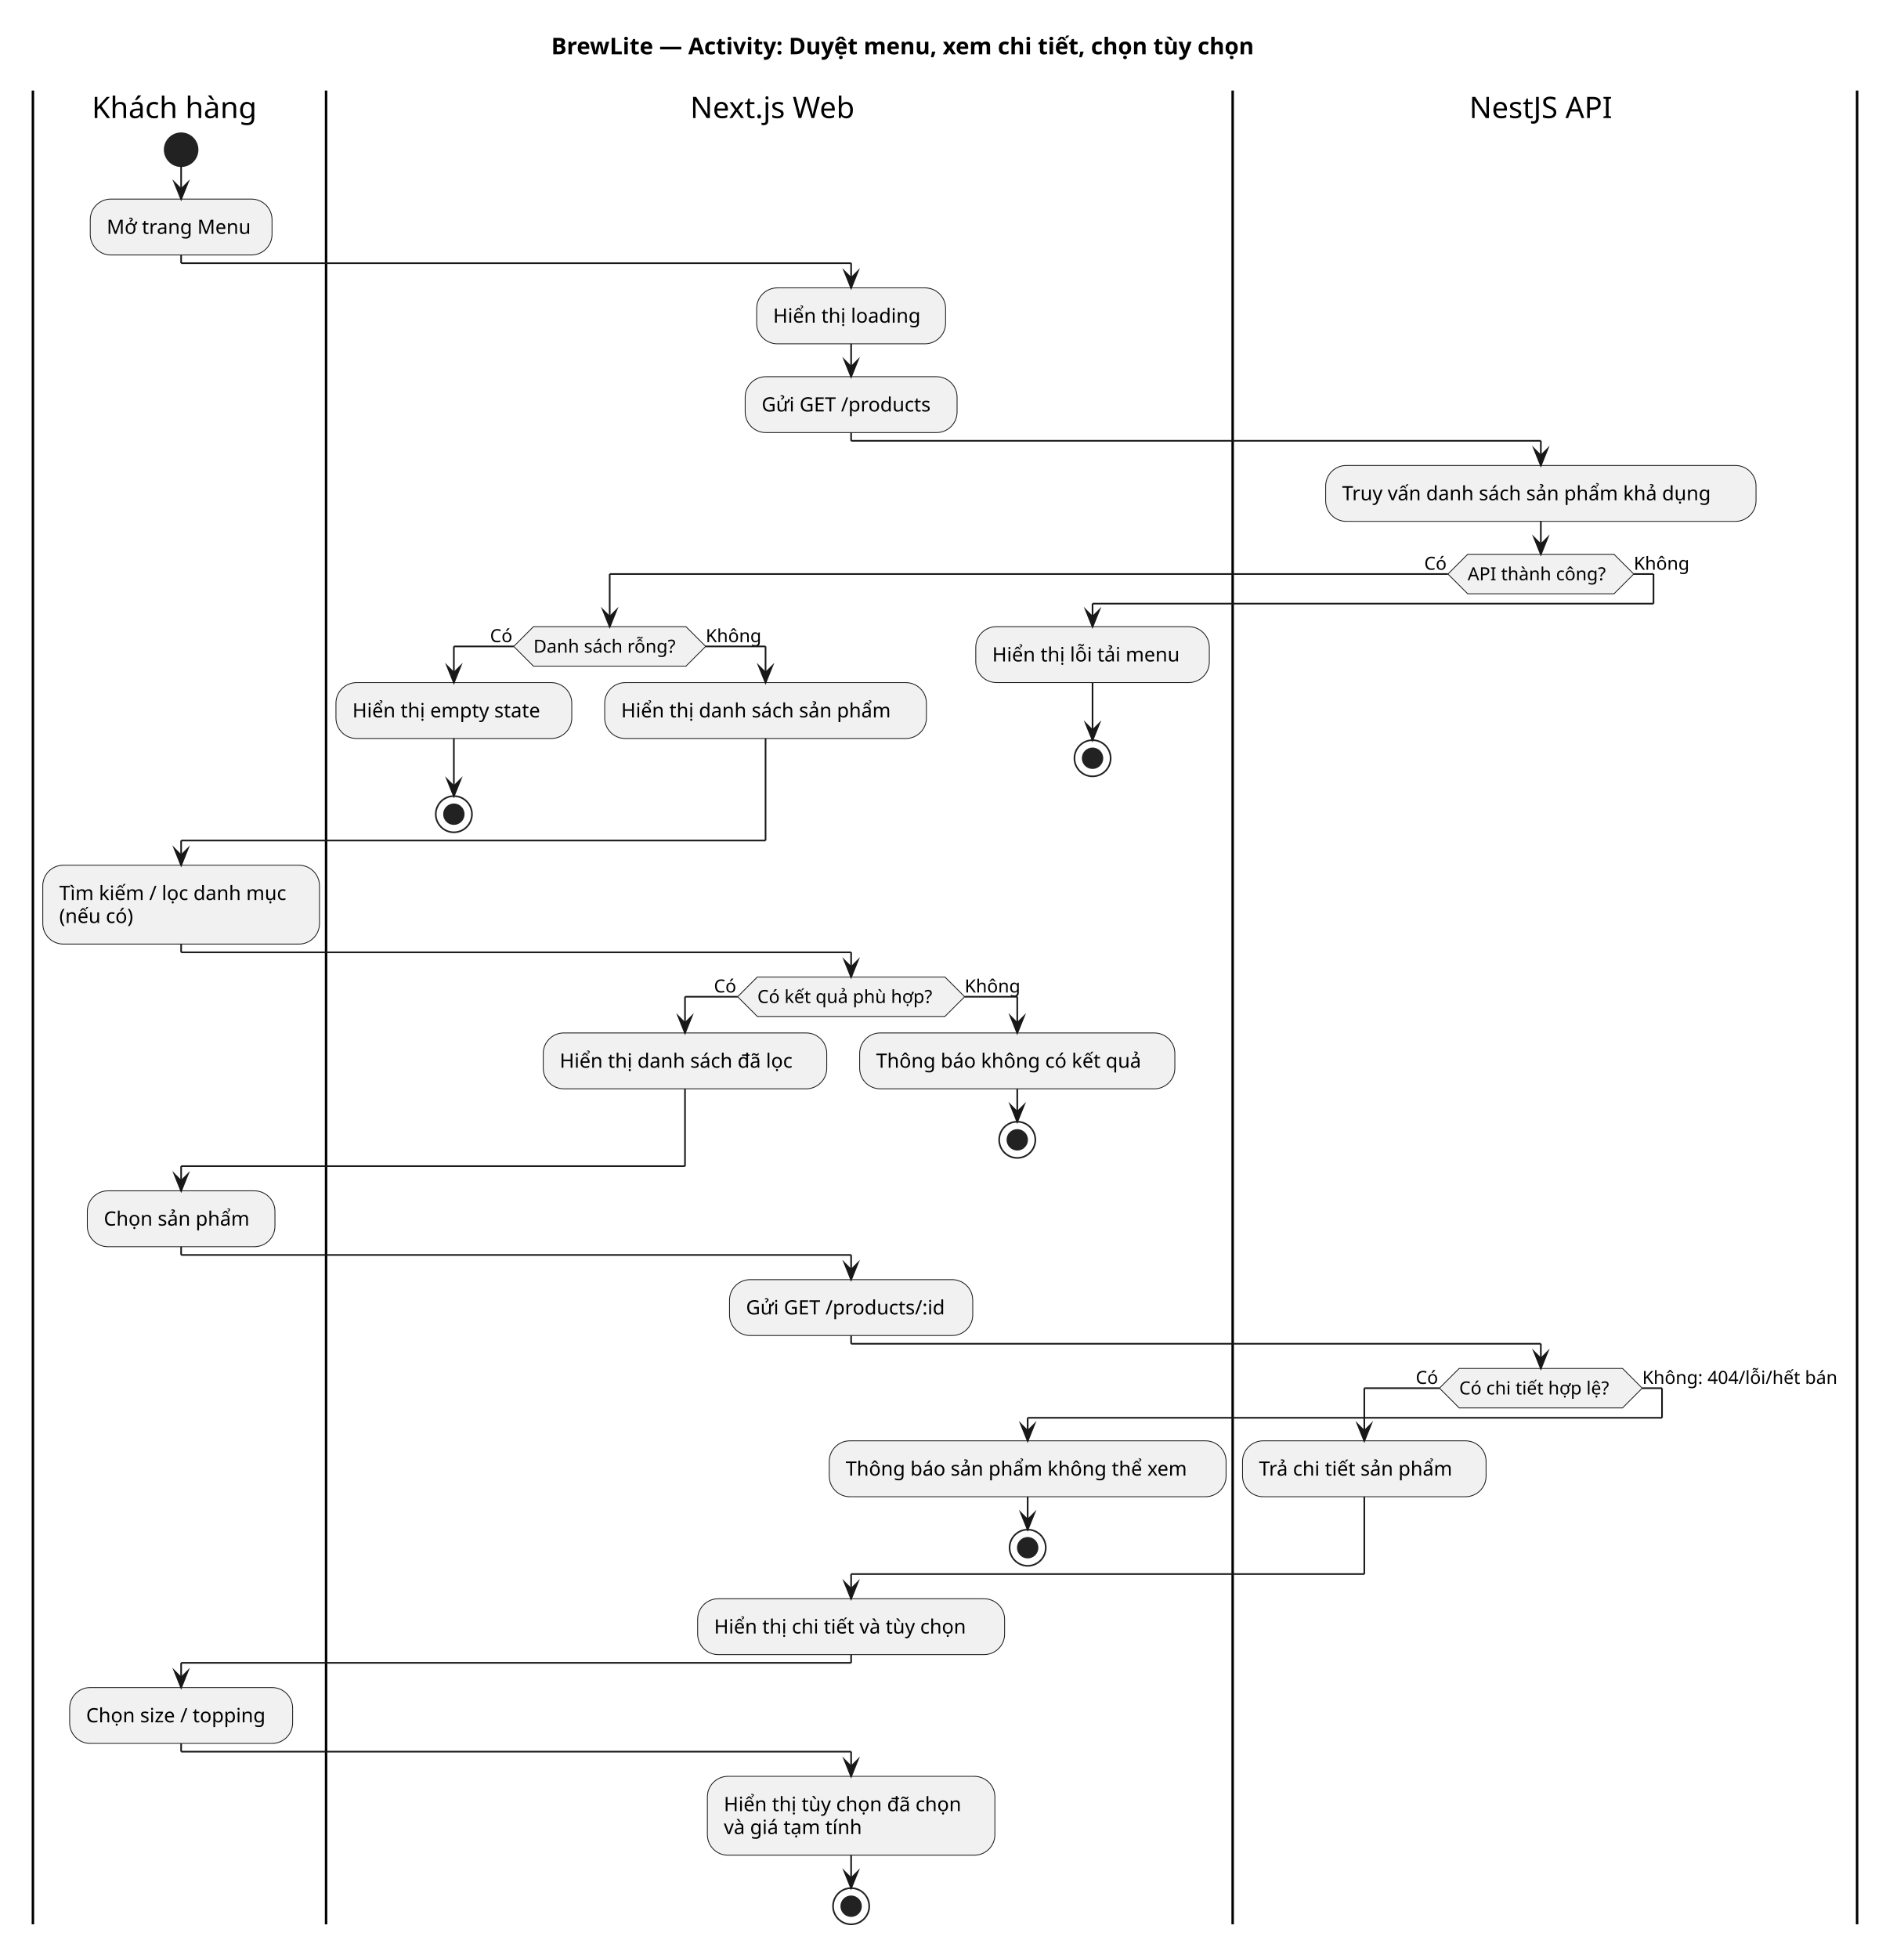
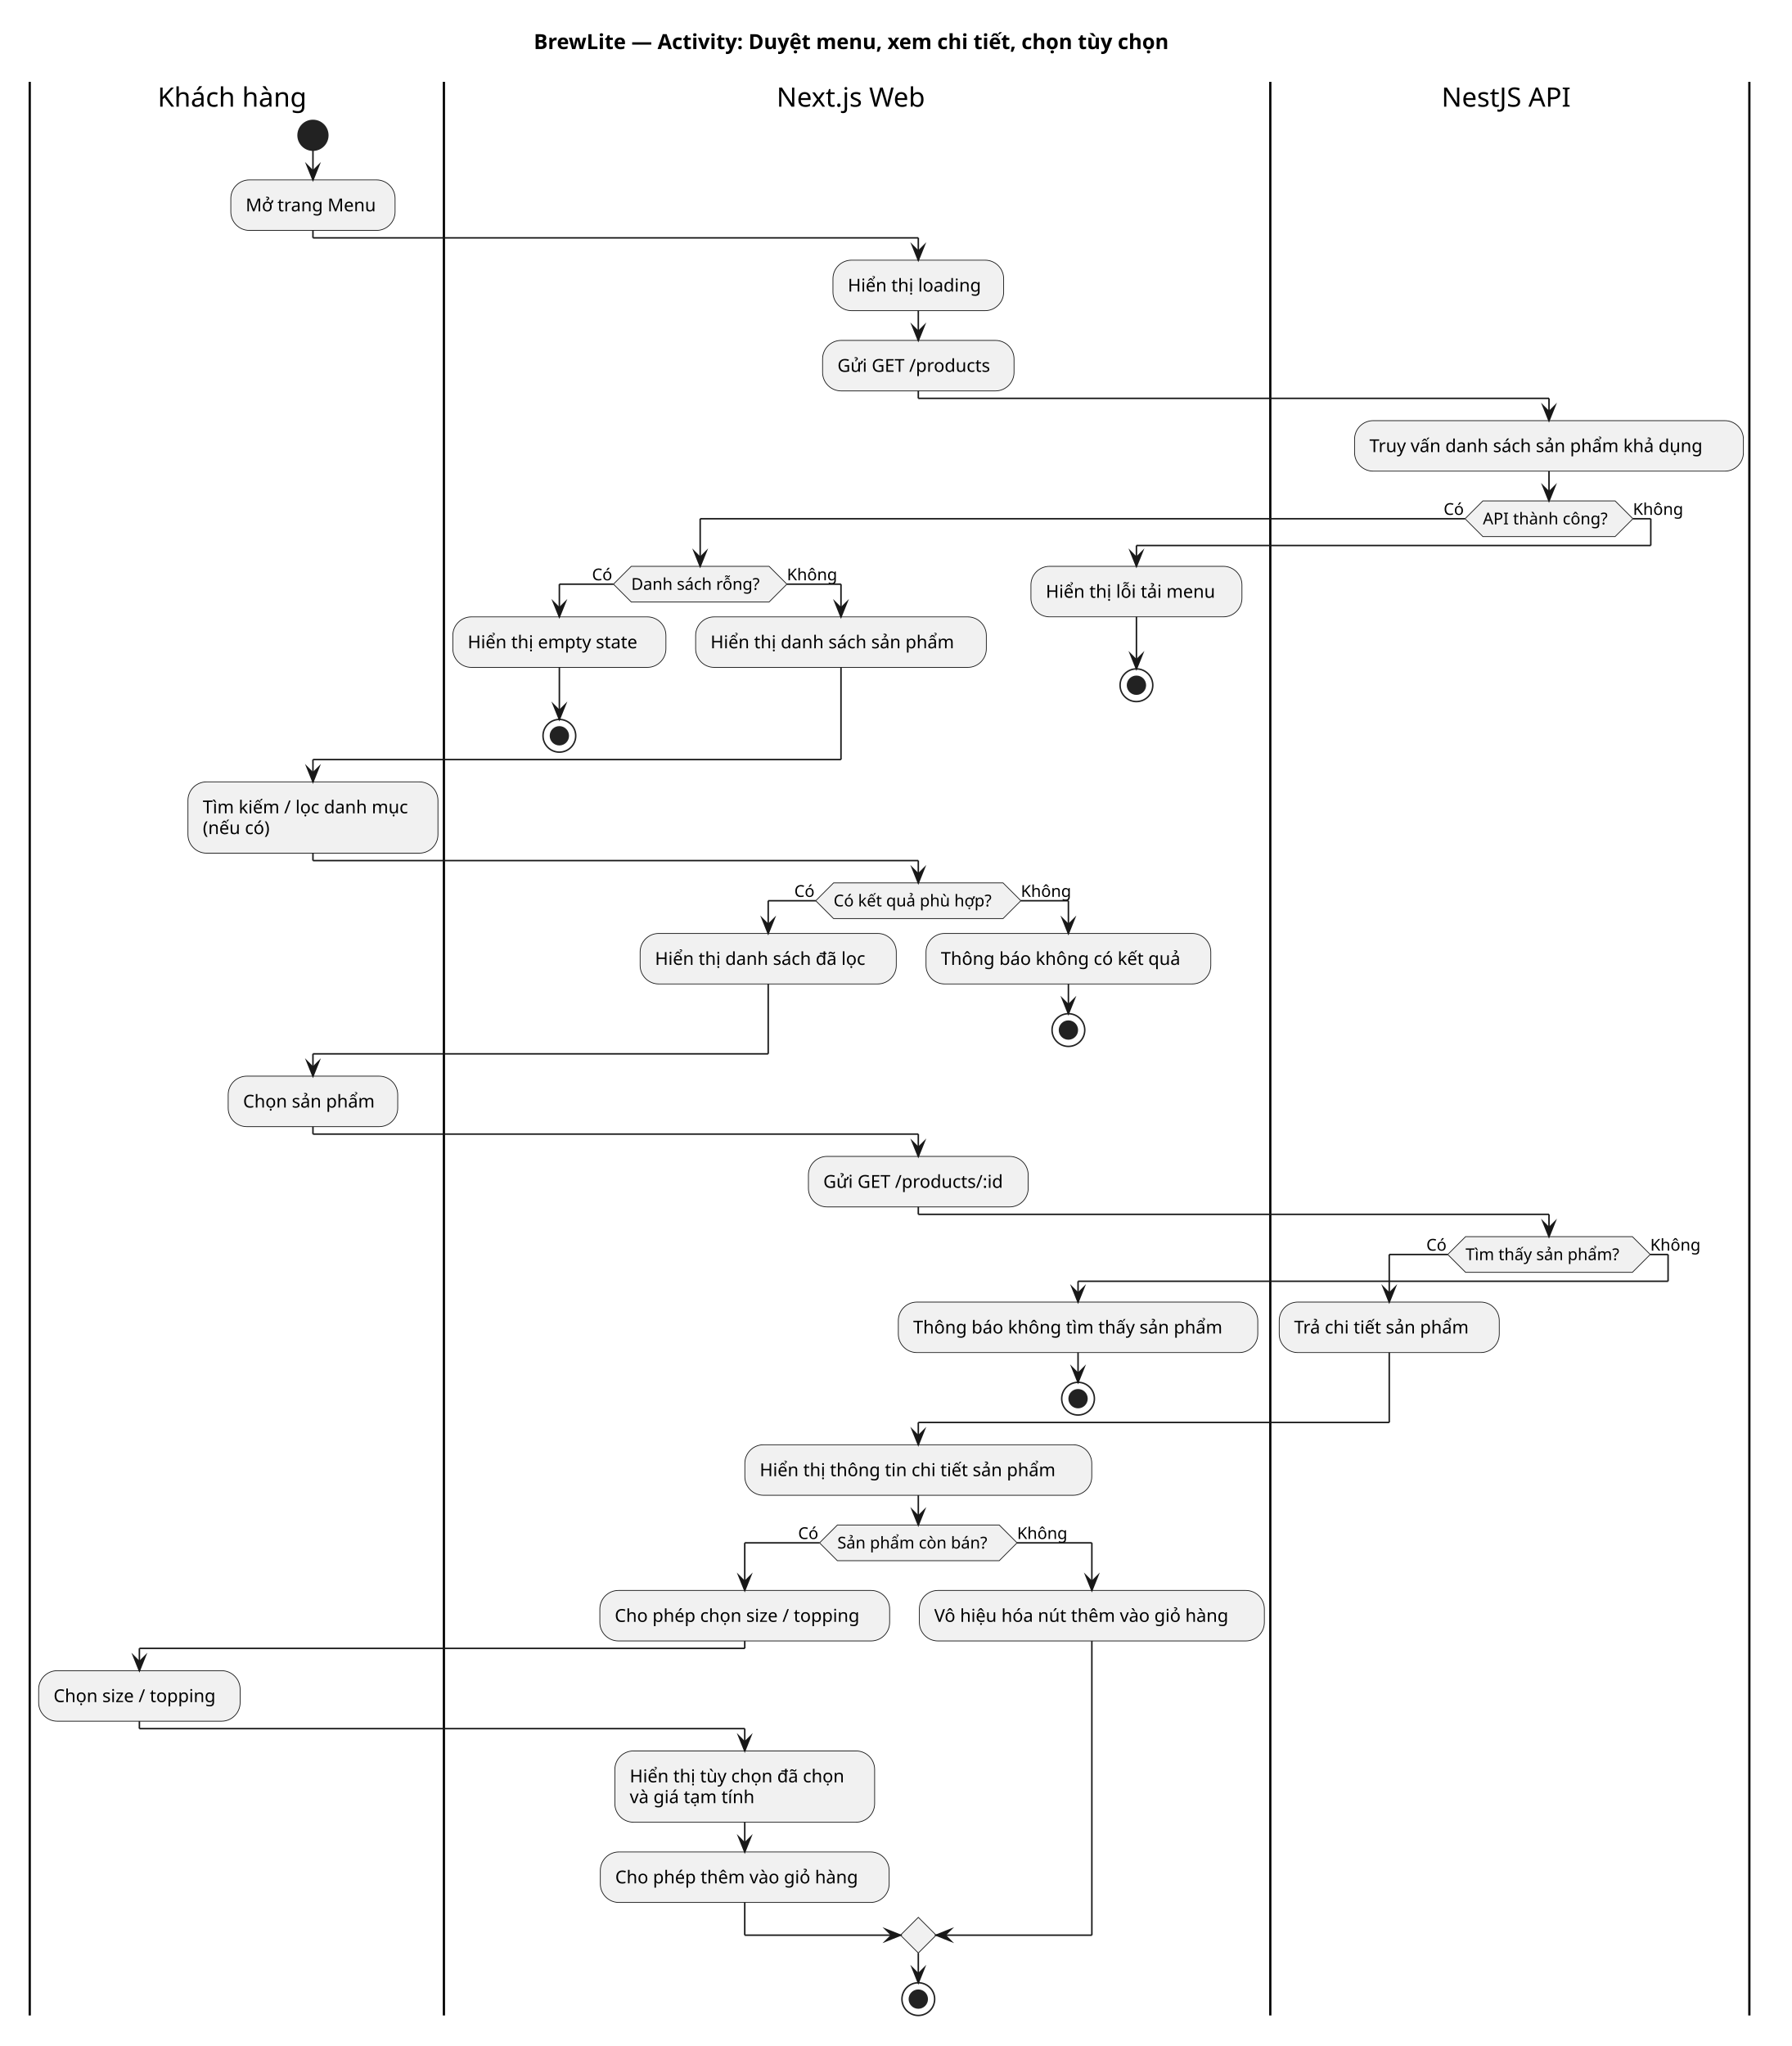
- <svg xmlns="http://www.w3.org/2000/svg" version="1.1" data-diagram-type="ACTIVITY" style="width:1157px;height:1190px;background:#FFFFFF;" width="1157px" height="1190px" viewBox="0 0 1157 1190" zoomAndPan="magnify" preserveAspectRatio="none" contentStyleType="text/css">
+ <svg xmlns="http://www.w3.org/2000/svg" version="1.1" data-diagram-type="ACTIVITY" style="width:1205px;height:1376px;background:#FFFFFF;" width="1205px" height="1376px" viewBox="0 0 1205 1376" zoomAndPan="magnify" preserveAspectRatio="none" contentStyleType="text/css">
  <defs />
  <g font-family="sans-serif" lengthAdjust="spacing">
    <g class="title" data-source-line="1">
-       <text x="334.998" y="32.995" fill="#000" font-size="14" textLength="485.516" font-weight="700">BrewLite — Activity: Duyệt menu, xem chi tiết, chọn tùy chọn</text>
+       <text x="359.02" y="32.995" fill="#000" font-size="14" textLength="485.516" font-weight="700">BrewLite — Activity: Duyệt menu, xem chi tiết, chọn tùy chọn</text>
    </g>
-     <rect x="20" y="55.042" width="1110.511" height="20.953" fill="none" style="stroke:none;" />
-     <ellipse cx="110.086" cy="90.995" rx="10" ry="10" fill="#222" style="stroke:#222;stroke-width:1;" />
-     <rect x="54.843" y="120.995" width="110.486" height="33.969" fill="#F1F1F1" style="stroke:#181818;stroke-width:0.5;" rx="12.5" ry="12.5" />
-     <text x="64.843" y="142.134" fill="#000" font-size="12" textLength="90.486">Mở trang Menu</text>
-     <rect x="26" y="525.839" width="168.172" height="47.938" fill="#F1F1F1" style="stroke:#181818;stroke-width:0.5;" rx="12.5" ry="12.5" />
-     <text x="36" y="546.978" fill="#000" font-size="12" textLength="148.172">Tìm kiếm / lọc danh mục</text>
-     <text x="36" y="560.946" fill="#000" font-size="12" textLength="49.711">(nếu có)</text>
-     <rect x="53.067" y="723.745" width="114.037" height="33.969" fill="#F1F1F1" style="stroke:#181818;stroke-width:0.5;" rx="12.5" ry="12.5" />
-     <text x="63.067" y="744.884" fill="#000" font-size="12" textLength="94.037">Chọn sản phẩm</text>
-     <rect x="42.324" y="1025.62" width="135.523" height="33.969" fill="#F1F1F1" style="stroke:#181818;stroke-width:0.5;" rx="12.5" ry="12.5" />
-     <text x="52.324" y="1046.759" fill="#000" font-size="12" textLength="115.523">Chọn size / topping</text>
-     <line x1="20" y1="55.042" x2="20" y2="1169.526" style="stroke:#000;stroke-width:1.5;" />
-     <rect x="459.862" y="174.964" width="114.822" height="33.969" fill="#F1F1F1" style="stroke:#181818;stroke-width:0.5;" rx="12.5" ry="12.5" />
-     <text x="469.862" y="196.103" fill="#000" font-size="12" textLength="94.822">Hiển thị loading</text>
-     <rect x="452.878" y="228.933" width="128.791" height="33.969" fill="#F1F1F1" style="stroke:#181818;stroke-width:0.5;" rx="12.5" ry="12.5" />
-     <text x="462.878" y="250.071" fill="#000" font-size="12" textLength="108.791">Gửi GET /products</text>
-     <polygon points="324.208,380.87,416.892,380.87,428.892,392.87,416.892,404.87,324.208,404.87,312.208,392.87,324.208,380.87" fill="#F1F1F1" style="stroke:#181818;stroke-width:0.5;stroke-linejoin:miter;stroke-miterlimit:10;" />
-     <text x="324.208" y="396.678" fill="#000" font-size="11" textLength="92.684">Danh sách rỗng?</text>
-     <text x="297.798" y="390.276" fill="#000" font-size="11" textLength="14.411">Có</text>
-     <text x="428.892" y="390.276" fill="#000" font-size="11" textLength="34.869">Không</text>
-     <rect x="204.172" y="414.87" width="143.328" height="33.969" fill="#F1F1F1" style="stroke:#181818;stroke-width:0.5;" rx="12.5" ry="12.5" />
-     <text x="214.172" y="436.009" fill="#000" font-size="12" textLength="123.328">Hiển thị empty state</text>
-     <ellipse cx="275.836" cy="494.839" rx="11" ry="11" fill="none" style="stroke:#222;stroke-width:1;" />
-     <ellipse cx="275.836" cy="494.839" rx="6" ry="6" fill="#222" style="stroke:#222;stroke-width:1;" />
-     <rect x="367.5" y="414.87" width="195.529" height="33.969" fill="#F1F1F1" style="stroke:#181818;stroke-width:0.5;" rx="12.5" ry="12.5" />
-     <text x="377.5" y="436.009" fill="#000" font-size="12" textLength="175.529">Hiển thị danh sách sản phẩm</text>
-     <rect x="593.029" y="380.87" width="141.934" height="33.969" fill="#F1F1F1" style="stroke:#181818;stroke-width:0.5;" rx="12.5" ry="12.5" />
-     <text x="603.029" y="402.009" fill="#000" font-size="12" textLength="121.934">Hiển thị lỗi tải menu</text>
-     <ellipse cx="663.996" cy="460.839" rx="11" ry="11" fill="none" style="stroke:#222;stroke-width:1;" />
-     <ellipse cx="663.996" cy="460.839" rx="6" ry="6" fill="#222" style="stroke:#222;stroke-width:1;" />
-     <polygon points="460.278,593.776,574.269,593.776,586.269,605.776,574.269,617.776,460.278,617.776,448.278,605.776,460.278,593.776" fill="#F1F1F1" style="stroke:#181818;stroke-width:0.5;stroke-linejoin:miter;stroke-miterlimit:10;" />
-     <text x="460.278" y="609.584" fill="#000" font-size="11" textLength="113.991">Có kết quả phù hợp?</text>
-     <text x="433.867" y="603.182" fill="#000" font-size="11" textLength="14.411">Có</text>
-     <text x="586.269" y="603.182" fill="#000" font-size="11" textLength="34.869">Không</text>
-     <rect x="330.161" y="627.776" width="172.297" height="33.969" fill="#F1F1F1" style="stroke:#181818;stroke-width:0.5;" rx="12.5" ry="12.5" />
-     <text x="340.161" y="648.915" fill="#000" font-size="12" textLength="152.297">Hiển thị danh sách đã lọc</text>
-     <rect x="522.458" y="627.776" width="191.557" height="33.969" fill="#F1F1F1" style="stroke:#181818;stroke-width:0.5;" rx="12.5" ry="12.5" />
-     <text x="532.458" y="648.915" fill="#000" font-size="12" textLength="171.557">Thông báo không có kết quả</text>
-     <ellipse cx="618.237" cy="692.745" rx="11" ry="11" fill="none" style="stroke:#222;stroke-width:1;" />
-     <ellipse cx="618.237" cy="692.745" rx="6" ry="6" fill="#222" style="stroke:#222;stroke-width:1;" />
-     <rect x="443.359" y="777.714" width="147.828" height="33.969" fill="#F1F1F1" style="stroke:#181818;stroke-width:0.5;" rx="12.5" ry="12.5" />
-     <text x="453.359" y="798.853" fill="#000" font-size="12" textLength="127.828">Gửi GET /products/:id</text>
-     <rect x="503.987" y="875.683" width="241.162" height="33.969" fill="#F1F1F1" style="stroke:#181818;stroke-width:0.5;" rx="12.5" ry="12.5" />
-     <text x="513.987" y="896.821" fill="#000" font-size="12" textLength="221.162">Thông báo sản phẩm không thể xem</text>
-     <ellipse cx="624.568" cy="940.651" rx="11" ry="11" fill="none" style="stroke:#222;stroke-width:1;" />
-     <ellipse cx="624.568" cy="940.651" rx="6" ry="6" fill="#222" style="stroke:#222;stroke-width:1;" />
-     <rect x="423.994" y="971.651" width="186.559" height="33.969" fill="#F1F1F1" style="stroke:#181818;stroke-width:0.5;" rx="12.5" ry="12.5" />
-     <text x="433.994" y="992.79" fill="#000" font-size="12" textLength="166.559">Hiển thị chi tiết và tùy chọn</text>
-     <rect x="429.9" y="1079.589" width="174.746" height="47.938" fill="#F1F1F1" style="stroke:#181818;stroke-width:0.5;" rx="12.5" ry="12.5" />
-     <text x="439.9" y="1100.728" fill="#000" font-size="12" textLength="154.746">Hiển thị tùy chọn đã chọn</text>
-     <text x="439.9" y="1114.696" fill="#000" font-size="12" textLength="91.201">và giá tạm tính</text>
-     <ellipse cx="517.273" cy="1158.526" rx="11" ry="11" fill="none" style="stroke:#222;stroke-width:1;" />
-     <ellipse cx="517.273" cy="1158.526" rx="6" ry="6" fill="#222" style="stroke:#222;stroke-width:1;" />
-     <line x1="198.172" y1="55.042" x2="198.172" y2="1169.526" style="stroke:#000;stroke-width:1.5;" />
-     <rect x="805.675" y="282.901" width="261.553" height="33.969" fill="#F1F1F1" style="stroke:#181818;stroke-width:0.5;" rx="12.5" ry="12.5" />
-     <text x="815.675" y="304.04" fill="#000" font-size="12" textLength="241.553">Truy vấn danh sách sản phẩm khả dụng</text>
-     <polygon points="891.984,336.87,980.918,336.87,992.918,348.87,980.918,360.87,891.984,360.87,879.984,348.87,891.984,336.87" fill="#F1F1F1" style="stroke:#181818;stroke-width:0.5;stroke-linejoin:miter;stroke-miterlimit:10;" />
-     <text x="891.984" y="352.678" fill="#000" font-size="11" textLength="88.935">API thành công?</text>
-     <text x="865.573" y="346.276" fill="#000" font-size="11" textLength="14.411">Có</text>
-     <text x="992.918" y="346.276" fill="#000" font-size="11" textLength="34.869">Không</text>
-     <polygon points="886.817,831.683,986.085,831.683,998.085,843.683,986.085,855.683,886.817,855.683,874.817,843.683,886.817,831.683" fill="#F1F1F1" style="stroke:#181818;stroke-width:0.5;stroke-linejoin:miter;stroke-miterlimit:10;" />
-     <text x="886.817" y="847.491" fill="#000" font-size="11" textLength="99.269">Có chi tiết hợp lệ?</text>
-     <text x="860.406" y="841.088" fill="#000" font-size="11" textLength="14.411">Có</text>
-     <text x="998.085" y="841.088" fill="#000" font-size="11" textLength="125.565">Không: 404/lỗi/hết bán</text>
-     <rect x="755.149" y="875.683" width="148.016" height="33.969" fill="#F1F1F1" style="stroke:#181818;stroke-width:0.5;" rx="12.5" ry="12.5" />
-     <text x="765.149" y="896.821" fill="#000" font-size="12" textLength="128.016">Trả chi tiết sản phẩm</text>
-     <line x1="749.149" y1="55.042" x2="749.149" y2="1169.526" style="stroke:#000;stroke-width:1.5;" />
-     <line x1="1128.651" y1="55.042" x2="1128.651" y2="1169.526" style="stroke:#000;stroke-width:1.5;" />
-     <line x1="110.086" y1="100.995" x2="110.086" y2="120.995" style="stroke:#181818;stroke-width:1;" />
-     <polygon points="106.086,110.995,110.086,120.995,114.086,110.995,110.086,114.995" fill="#181818" style="stroke:#181818;stroke-width:1;stroke-linejoin:miter;stroke-miterlimit:10;" />
-     <line x1="517.273" y1="208.933" x2="517.273" y2="228.933" style="stroke:#181818;stroke-width:1;" />
-     <polygon points="513.273,218.933,517.273,228.933,521.273,218.933,517.273,222.933" fill="#181818" style="stroke:#181818;stroke-width:1;stroke-linejoin:miter;stroke-miterlimit:10;" />
-     <line x1="275.836" y1="448.839" x2="275.836" y2="483.839" style="stroke:#181818;stroke-width:1;" />
-     <polygon points="271.836,473.839,275.836,483.839,279.836,473.839,275.836,477.839" fill="#181818" style="stroke:#181818;stroke-width:1;stroke-linejoin:miter;stroke-miterlimit:10;" />
-     <line x1="312.208" y1="392.87" x2="275.836" y2="392.87" style="stroke:#181818;stroke-width:1;" />
-     <line x1="275.836" y1="392.87" x2="275.836" y2="414.87" style="stroke:#181818;stroke-width:1;" />
-     <polygon points="271.836,404.87,275.836,414.87,279.836,404.87,275.836,408.87" fill="#181818" style="stroke:#181818;stroke-width:1;stroke-linejoin:miter;stroke-miterlimit:10;" />
-     <line x1="428.892" y1="392.87" x2="465.265" y2="392.87" style="stroke:#181818;stroke-width:1;" />
-     <line x1="465.265" y1="392.87" x2="465.265" y2="414.87" style="stroke:#181818;stroke-width:1;" />
-     <polygon points="461.265,404.87,465.265,414.87,469.265,404.87,465.265,408.87" fill="#181818" style="stroke:#181818;stroke-width:1;stroke-linejoin:miter;stroke-miterlimit:10;" />
-     <line x1="465.265" y1="448.839" x2="465.265" y2="510.839" style="stroke:#181818;stroke-width:1;" />
-     <line x1="465.265" y1="510.839" x2="110.086" y2="510.839" style="stroke:#181818;stroke-width:1;" />
-     <line x1="110.086" y1="510.839" x2="110.086" y2="525.839" style="stroke:#181818;stroke-width:1;" />
-     <polygon points="106.086,515.839,110.086,525.839,114.086,515.839,110.086,519.839" fill="#181818" style="stroke:#181818;stroke-width:1;stroke-linejoin:miter;stroke-miterlimit:10;" />
-     <line x1="663.996" y1="414.839" x2="663.996" y2="449.839" style="stroke:#181818;stroke-width:1;" />
-     <polygon points="659.996,439.839,663.996,449.839,667.996,439.839,663.996,443.839" fill="#181818" style="stroke:#181818;stroke-width:1;stroke-linejoin:miter;stroke-miterlimit:10;" />
-     <line x1="618.237" y1="661.745" x2="618.237" y2="681.745" style="stroke:#181818;stroke-width:1;" />
-     <polygon points="614.237,671.745,618.237,681.745,622.237,671.745,618.237,675.745" fill="#181818" style="stroke:#181818;stroke-width:1;stroke-linejoin:miter;stroke-miterlimit:10;" />
-     <line x1="448.278" y1="605.776" x2="416.31" y2="605.776" style="stroke:#181818;stroke-width:1;" />
-     <line x1="416.31" y1="605.776" x2="416.31" y2="627.776" style="stroke:#181818;stroke-width:1;" />
-     <polygon points="412.31,617.776,416.31,627.776,420.31,617.776,416.31,621.776" fill="#181818" style="stroke:#181818;stroke-width:1;stroke-linejoin:miter;stroke-miterlimit:10;" />
-     <line x1="586.269" y1="605.776" x2="618.237" y2="605.776" style="stroke:#181818;stroke-width:1;" />
-     <line x1="618.237" y1="605.776" x2="618.237" y2="627.776" style="stroke:#181818;stroke-width:1;" />
-     <polygon points="614.237,617.776,618.237,627.776,622.237,617.776,618.237,621.776" fill="#181818" style="stroke:#181818;stroke-width:1;stroke-linejoin:miter;stroke-miterlimit:10;" />
-     <line x1="416.31" y1="661.745" x2="416.31" y2="708.745" style="stroke:#181818;stroke-width:1;" />
-     <line x1="416.31" y1="708.745" x2="110.086" y2="708.745" style="stroke:#181818;stroke-width:1;" />
-     <line x1="110.086" y1="708.745" x2="110.086" y2="723.745" style="stroke:#181818;stroke-width:1;" />
-     <polygon points="106.086,713.745,110.086,723.745,114.086,713.745,110.086,717.745" fill="#181818" style="stroke:#181818;stroke-width:1;stroke-linejoin:miter;stroke-miterlimit:10;" />
-     <line x1="624.568" y1="909.651" x2="624.568" y2="929.651" style="stroke:#181818;stroke-width:1;" />
-     <polygon points="620.568,919.651,624.568,929.651,628.568,919.651,624.568,923.651" fill="#181818" style="stroke:#181818;stroke-width:1;stroke-linejoin:miter;stroke-miterlimit:10;" />
-     <line x1="517.273" y1="1127.526" x2="517.273" y2="1147.526" style="stroke:#181818;stroke-width:1;" />
-     <polygon points="513.273,1137.526,517.273,1147.526,521.273,1137.526,517.273,1141.526" fill="#181818" style="stroke:#181818;stroke-width:1;stroke-linejoin:miter;stroke-miterlimit:10;" />
-     <line x1="936.451" y1="316.87" x2="936.451" y2="336.87" style="stroke:#181818;stroke-width:1;" />
-     <polygon points="932.451,326.87,936.451,336.87,940.451,326.87,936.451,330.87" fill="#181818" style="stroke:#181818;stroke-width:1;stroke-linejoin:miter;stroke-miterlimit:10;" />
-     <line x1="874.817" y1="843.683" x2="829.156" y2="843.683" style="stroke:#181818;stroke-width:1;" />
-     <line x1="829.156" y1="843.683" x2="829.156" y2="875.683" style="stroke:#181818;stroke-width:1;" />
-     <polygon points="825.156,865.683,829.156,875.683,833.156,865.683,829.156,869.683" fill="#181818" style="stroke:#181818;stroke-width:1;stroke-linejoin:miter;stroke-miterlimit:10;" />
-     <line x1="829.156" y1="909.651" x2="829.156" y2="956.651" style="stroke:#181818;stroke-width:1;" />
-     <line x1="829.156" y1="956.651" x2="517.273" y2="956.651" style="stroke:#181818;stroke-width:1;" />
-     <line x1="517.273" y1="956.651" x2="517.273" y2="971.651" style="stroke:#181818;stroke-width:1;" />
-     <polygon points="513.273,961.651,517.273,971.651,521.273,961.651,517.273,965.651" fill="#181818" style="stroke:#181818;stroke-width:1;stroke-linejoin:miter;stroke-miterlimit:10;" />
-     <line x1="110.086" y1="154.964" x2="110.086" y2="159.964" style="stroke:#181818;stroke-width:1;" />
-     <line x1="110.086" y1="159.964" x2="517.273" y2="159.964" style="stroke:#181818;stroke-width:1;" />
-     <line x1="517.273" y1="159.964" x2="517.273" y2="174.964" style="stroke:#181818;stroke-width:1;" />
-     <polygon points="513.273,164.964,517.273,174.964,521.273,164.964,517.273,168.964" fill="#181818" style="stroke:#181818;stroke-width:1;stroke-linejoin:miter;stroke-miterlimit:10;" />
-     <line x1="517.273" y1="262.901" x2="517.273" y2="267.901" style="stroke:#181818;stroke-width:1;" />
-     <line x1="517.273" y1="267.901" x2="936.451" y2="267.901" style="stroke:#181818;stroke-width:1;" />
-     <line x1="936.451" y1="267.901" x2="936.451" y2="282.901" style="stroke:#181818;stroke-width:1;" />
-     <polygon points="932.451,272.901,936.451,282.901,940.451,272.901,936.451,276.901" fill="#181818" style="stroke:#181818;stroke-width:1;stroke-linejoin:miter;stroke-miterlimit:10;" />
-     <line x1="879.984" y1="348.87" x2="370.55" y2="348.87" style="stroke:#181818;stroke-width:1;" />
-     <line x1="370.55" y1="348.87" x2="370.55" y2="380.87" style="stroke:#181818;stroke-width:1;" />
-     <polygon points="366.55,370.87,370.55,380.87,374.55,370.87,370.55,374.87" fill="#181818" style="stroke:#181818;stroke-width:1;stroke-linejoin:miter;stroke-miterlimit:10;" />
-     <line x1="992.918" y1="348.87" x2="1004.918" y2="348.87" style="stroke:#181818;stroke-width:1;" />
-     <line x1="1004.918" y1="348.87" x2="1004.918" y2="366.87" style="stroke:#181818;stroke-width:1;" />
-     <line x1="1004.918" y1="366.87" x2="663.996" y2="366.87" style="stroke:#181818;stroke-width:1;" />
-     <line x1="663.996" y1="366.87" x2="663.996" y2="380.87" style="stroke:#181818;stroke-width:1;" />
-     <polygon points="659.996,370.87,663.996,380.87,667.996,370.87,663.996,374.87" fill="#181818" style="stroke:#181818;stroke-width:1;stroke-linejoin:miter;stroke-miterlimit:10;" />
-     <line x1="110.086" y1="573.776" x2="110.086" y2="578.776" style="stroke:#181818;stroke-width:1;" />
-     <line x1="110.086" y1="578.776" x2="517.273" y2="578.776" style="stroke:#181818;stroke-width:1;" />
-     <line x1="517.273" y1="578.776" x2="517.273" y2="593.776" style="stroke:#181818;stroke-width:1;" />
-     <polygon points="513.273,583.776,517.273,593.776,521.273,583.776,517.273,587.776" fill="#181818" style="stroke:#181818;stroke-width:1;stroke-linejoin:miter;stroke-miterlimit:10;" />
-     <line x1="110.086" y1="757.714" x2="110.086" y2="762.714" style="stroke:#181818;stroke-width:1;" />
-     <line x1="110.086" y1="762.714" x2="517.273" y2="762.714" style="stroke:#181818;stroke-width:1;" />
-     <line x1="517.273" y1="762.714" x2="517.273" y2="777.714" style="stroke:#181818;stroke-width:1;" />
-     <polygon points="513.273,767.714,517.273,777.714,521.273,767.714,517.273,771.714" fill="#181818" style="stroke:#181818;stroke-width:1;stroke-linejoin:miter;stroke-miterlimit:10;" />
-     <line x1="998.085" y1="843.683" x2="1010.085" y2="843.683" style="stroke:#181818;stroke-width:1;" />
-     <line x1="1010.085" y1="843.683" x2="1010.085" y2="861.683" style="stroke:#181818;stroke-width:1;" />
-     <line x1="1010.085" y1="861.683" x2="624.568" y2="861.683" style="stroke:#181818;stroke-width:1;" />
-     <line x1="624.568" y1="861.683" x2="624.568" y2="875.683" style="stroke:#181818;stroke-width:1;" />
-     <polygon points="620.568,865.683,624.568,875.683,628.568,865.683,624.568,869.683" fill="#181818" style="stroke:#181818;stroke-width:1;stroke-linejoin:miter;stroke-miterlimit:10;" />
-     <line x1="517.273" y1="811.683" x2="517.273" y2="816.683" style="stroke:#181818;stroke-width:1;" />
-     <line x1="517.273" y1="816.683" x2="936.451" y2="816.683" style="stroke:#181818;stroke-width:1;" />
-     <line x1="936.451" y1="816.683" x2="936.451" y2="831.683" style="stroke:#181818;stroke-width:1;" />
-     <polygon points="932.451,821.683,936.451,831.683,940.451,821.683,936.451,825.683" fill="#181818" style="stroke:#181818;stroke-width:1;stroke-linejoin:miter;stroke-miterlimit:10;" />
-     <line x1="517.273" y1="1005.62" x2="517.273" y2="1010.62" style="stroke:#181818;stroke-width:1;" />
-     <line x1="517.273" y1="1010.62" x2="110.086" y2="1010.62" style="stroke:#181818;stroke-width:1;" />
-     <line x1="110.086" y1="1010.62" x2="110.086" y2="1025.62" style="stroke:#181818;stroke-width:1;" />
-     <polygon points="106.086,1015.62,110.086,1025.62,114.086,1015.62,110.086,1019.62" fill="#181818" style="stroke:#181818;stroke-width:1;stroke-linejoin:miter;stroke-miterlimit:10;" />
-     <line x1="110.086" y1="1059.589" x2="110.086" y2="1064.589" style="stroke:#181818;stroke-width:1;" />
-     <line x1="110.086" y1="1064.589" x2="517.273" y2="1064.589" style="stroke:#181818;stroke-width:1;" />
-     <line x1="517.273" y1="1064.589" x2="517.273" y2="1079.589" style="stroke:#181818;stroke-width:1;" />
-     <polygon points="513.273,1069.589,517.273,1079.589,521.273,1069.589,517.273,1073.589" fill="#181818" style="stroke:#181818;stroke-width:1;stroke-linejoin:miter;stroke-miterlimit:10;" />
-     <text x="55.815" y="71.75" fill="#000" font-size="18" textLength="106.541">Khách hàng</text>
-     <text x="419.476" y="71.75" fill="#000" font-size="18" textLength="108.369">Next.js Web</text>
-     <text x="892.946" y="71.75" fill="#000" font-size="18" textLength="91.907">NestJS API</text>
+     <rect x="20" y="55.042" width="1158.556" height="20.953" fill="none" style="stroke:none;" />
+     <ellipse cx="210.504" cy="90.995" rx="10" ry="10" fill="#222" style="stroke:#222;stroke-width:1;" />
+     <rect x="155.261" y="120.995" width="110.486" height="33.969" fill="#F1F1F1" style="stroke:#181818;stroke-width:0.5;" rx="12.5" ry="12.5" />
+     <text x="165.261" y="142.134" fill="#000" font-size="12" textLength="90.486">Mở trang Menu</text>
+     <rect x="126.418" y="525.839" width="168.172" height="47.938" fill="#F1F1F1" style="stroke:#181818;stroke-width:0.5;" rx="12.5" ry="12.5" />
+     <text x="136.418" y="546.978" fill="#000" font-size="12" textLength="148.172">Tìm kiếm / lọc danh mục</text>
+     <text x="136.418" y="560.946" fill="#000" font-size="12" textLength="49.711">(nếu có)</text>
+     <rect x="153.486" y="723.745" width="114.037" height="33.969" fill="#F1F1F1" style="stroke:#181818;stroke-width:0.5;" rx="12.5" ry="12.5" />
+     <text x="163.486" y="744.884" fill="#000" font-size="12" textLength="94.037">Chọn sản phẩm</text>
+     <rect x="26" y="1123.589" width="135.523" height="33.969" fill="#F1F1F1" style="stroke:#181818;stroke-width:0.5;" rx="12.5" ry="12.5" />
+     <text x="36" y="1144.728" fill="#000" font-size="12" textLength="115.523">Chọn size / topping</text>
+     <line x1="20" y1="55.042" x2="20" y2="1355.464" style="stroke:#000;stroke-width:1.5;" />
+     <rect x="560.281" y="174.964" width="114.822" height="33.969" fill="#F1F1F1" style="stroke:#181818;stroke-width:0.5;" rx="12.5" ry="12.5" />
+     <text x="570.281" y="196.103" fill="#000" font-size="12" textLength="94.822">Hiển thị loading</text>
+     <rect x="553.296" y="228.933" width="128.791" height="33.969" fill="#F1F1F1" style="stroke:#181818;stroke-width:0.5;" rx="12.5" ry="12.5" />
+     <text x="563.296" y="250.071" fill="#000" font-size="12" textLength="108.791">Gửi GET /products</text>
+     <polygon points="424.627,380.87,517.311,380.87,529.311,392.87,517.311,404.87,424.627,404.87,412.627,392.87,424.627,380.87" fill="#F1F1F1" style="stroke:#181818;stroke-width:0.5;stroke-linejoin:miter;stroke-miterlimit:10;" />
+     <text x="424.627" y="396.678" fill="#000" font-size="11" textLength="92.684">Danh sách rỗng?</text>
+     <text x="398.216" y="390.276" fill="#000" font-size="11" textLength="14.411">Có</text>
+     <text x="529.311" y="390.276" fill="#000" font-size="11" textLength="34.869">Không</text>
+     <rect x="304.59" y="414.87" width="143.328" height="33.969" fill="#F1F1F1" style="stroke:#181818;stroke-width:0.5;" rx="12.5" ry="12.5" />
+     <text x="314.59" y="436.009" fill="#000" font-size="12" textLength="123.328">Hiển thị empty state</text>
+     <ellipse cx="376.254" cy="494.839" rx="11" ry="11" fill="none" style="stroke:#222;stroke-width:1;" />
+     <ellipse cx="376.254" cy="494.839" rx="6" ry="6" fill="#222" style="stroke:#222;stroke-width:1;" />
+     <rect x="467.918" y="414.87" width="195.529" height="33.969" fill="#F1F1F1" style="stroke:#181818;stroke-width:0.5;" rx="12.5" ry="12.5" />
+     <text x="477.918" y="436.009" fill="#000" font-size="12" textLength="175.529">Hiển thị danh sách sản phẩm</text>
+     <rect x="693.448" y="380.87" width="141.934" height="33.969" fill="#F1F1F1" style="stroke:#181818;stroke-width:0.5;" rx="12.5" ry="12.5" />
+     <text x="703.448" y="402.009" fill="#000" font-size="12" textLength="121.934">Hiển thị lỗi tải menu</text>
+     <ellipse cx="764.415" cy="460.839" rx="11" ry="11" fill="none" style="stroke:#222;stroke-width:1;" />
+     <ellipse cx="764.415" cy="460.839" rx="6" ry="6" fill="#222" style="stroke:#222;stroke-width:1;" />
+     <polygon points="560.696,593.776,674.687,593.776,686.687,605.776,674.687,617.776,560.696,617.776,548.696,605.776,560.696,593.776" fill="#F1F1F1" style="stroke:#181818;stroke-width:0.5;stroke-linejoin:miter;stroke-miterlimit:10;" />
+     <text x="560.696" y="609.584" fill="#000" font-size="11" textLength="113.991">Có kết quả phù hợp?</text>
+     <text x="534.286" y="603.182" fill="#000" font-size="11" textLength="14.411">Có</text>
+     <text x="686.687" y="603.182" fill="#000" font-size="11" textLength="34.869">Không</text>
+     <rect x="430.58" y="627.776" width="172.297" height="33.969" fill="#F1F1F1" style="stroke:#181818;stroke-width:0.5;" rx="12.5" ry="12.5" />
+     <text x="440.58" y="648.915" fill="#000" font-size="12" textLength="152.297">Hiển thị danh sách đã lọc</text>
+     <rect x="622.877" y="627.776" width="191.557" height="33.969" fill="#F1F1F1" style="stroke:#181818;stroke-width:0.5;" rx="12.5" ry="12.5" />
+     <text x="632.877" y="648.915" fill="#000" font-size="12" textLength="171.557">Thông báo không có kết quả</text>
+     <ellipse cx="718.655" cy="692.745" rx="11" ry="11" fill="none" style="stroke:#222;stroke-width:1;" />
+     <ellipse cx="718.655" cy="692.745" rx="6" ry="6" fill="#222" style="stroke:#222;stroke-width:1;" />
+     <rect x="543.778" y="777.714" width="147.828" height="33.969" fill="#F1F1F1" style="stroke:#181818;stroke-width:0.5;" rx="12.5" ry="12.5" />
+     <text x="553.778" y="798.853" fill="#000" font-size="12" textLength="127.828">Gửi GET /products/:id</text>
+     <rect x="604.248" y="875.683" width="241.789" height="33.969" fill="#F1F1F1" style="stroke:#181818;stroke-width:0.5;" rx="12.5" ry="12.5" />
+     <text x="614.248" y="896.821" fill="#000" font-size="12" textLength="221.789">Thông báo không tìm thấy sản phẩm</text>
+     <ellipse cx="725.143" cy="940.651" rx="11" ry="11" fill="none" style="stroke:#222;stroke-width:1;" />
+     <ellipse cx="725.143" cy="940.651" rx="6" ry="6" fill="#222" style="stroke:#222;stroke-width:1;" />
+     <rect x="501.016" y="971.651" width="233.352" height="33.969" fill="#F1F1F1" style="stroke:#181818;stroke-width:0.5;" rx="12.5" ry="12.5" />
+     <text x="511.016" y="992.79" fill="#000" font-size="12" textLength="213.352">Hiển thị thông tin chi tiết sản phẩm</text>
+     <polygon points="563.253,1025.62,672.13,1025.62,684.13,1037.62,672.13,1049.62,563.253,1049.62,551.253,1037.62,563.253,1025.62" fill="#F1F1F1" style="stroke:#181818;stroke-width:0.5;stroke-linejoin:miter;stroke-miterlimit:10;" />
+     <text x="563.253" y="1041.428" fill="#000" font-size="11" textLength="108.877">Sản phẩm còn bán?</text>
+     <text x="536.842" y="1035.026" fill="#000" font-size="11" textLength="14.411">Có</text>
+     <text x="684.13" y="1035.026" fill="#000" font-size="11" textLength="34.869">Không</text>
+     <rect x="403.489" y="1069.62" width="194.92" height="33.969" fill="#F1F1F1" style="stroke:#181818;stroke-width:0.5;" rx="12.5" ry="12.5" />
+     <text x="413.489" y="1090.759" fill="#000" font-size="12" textLength="174.92">Cho phép chọn size / topping</text>
+     <rect x="413.576" y="1177.558" width="174.746" height="47.938" fill="#F1F1F1" style="stroke:#181818;stroke-width:0.5;" rx="12.5" ry="12.5" />
+     <text x="423.576" y="1198.696" fill="#000" font-size="12" textLength="154.746">Hiển thị tùy chọn đã chọn</text>
+     <text x="423.576" y="1212.665" fill="#000" font-size="12" textLength="91.201">và giá tạm tính</text>
+     <rect x="403.811" y="1245.495" width="194.275" height="33.969" fill="#F1F1F1" style="stroke:#181818;stroke-width:0.5;" rx="12.5" ry="12.5" />
+     <text x="413.811" y="1266.634" fill="#000" font-size="12" textLength="174.275">Cho phép thêm vào giỏ hàng</text>
+     <rect x="618.409" y="1069.62" width="232.051" height="33.969" fill="#F1F1F1" style="stroke:#181818;stroke-width:0.5;" rx="12.5" ry="12.5" />
+     <text x="628.409" y="1090.759" fill="#000" font-size="12" textLength="212.051">Vô hiệu hóa nút thêm vào giỏ hàng</text>
+     <polygon points="617.692,1289.464,629.692,1301.464,617.692,1313.464,605.692,1301.464,617.692,1289.464" fill="#F1F1F1" style="stroke:#181818;stroke-width:0.5;stroke-linejoin:miter;stroke-miterlimit:10;" />
+     <ellipse cx="617.692" cy="1344.464" rx="11" ry="11" fill="none" style="stroke:#222;stroke-width:1;" />
+     <ellipse cx="617.692" cy="1344.464" rx="6" ry="6" fill="#222" style="stroke:#222;stroke-width:1;" />
+     <line x1="298.59" y1="55.042" x2="298.59" y2="1355.464" style="stroke:#000;stroke-width:1.5;" />
+     <rect x="911.142" y="282.901" width="261.553" height="33.969" fill="#F1F1F1" style="stroke:#181818;stroke-width:0.5;" rx="12.5" ry="12.5" />
+     <text x="921.142" y="304.04" fill="#000" font-size="12" textLength="241.553">Truy vấn danh sách sản phẩm khả dụng</text>
+     <polygon points="997.451,336.87,1086.386,336.87,1098.386,348.87,1086.386,360.87,997.451,360.87,985.451,348.87,997.451,336.87" fill="#F1F1F1" style="stroke:#181818;stroke-width:0.5;stroke-linejoin:miter;stroke-miterlimit:10;" />
+     <text x="997.451" y="352.678" fill="#000" font-size="11" textLength="88.935">API thành công?</text>
+     <text x="971.041" y="346.276" fill="#000" font-size="11" textLength="14.411">Có</text>
+     <text x="1098.386" y="346.276" fill="#000" font-size="11" textLength="34.869">Không</text>
+     <polygon points="985.815,831.683,1098.022,831.683,1110.022,843.683,1098.022,855.683,985.815,855.683,973.815,843.683,985.815,831.683" fill="#F1F1F1" style="stroke:#181818;stroke-width:0.5;stroke-linejoin:miter;stroke-miterlimit:10;" />
+     <text x="985.815" y="847.491" fill="#000" font-size="11" textLength="112.208">Tìm thấy sản phẩm?</text>
+     <text x="959.404" y="841.088" fill="#000" font-size="11" textLength="14.411">Có</text>
+     <text x="1110.022" y="841.088" fill="#000" font-size="11" textLength="34.869">Không</text>
+     <rect x="860.46" y="875.683" width="148.016" height="33.969" fill="#F1F1F1" style="stroke:#181818;stroke-width:0.5;" rx="12.5" ry="12.5" />
+     <text x="870.46" y="896.821" fill="#000" font-size="12" textLength="128.016">Trả chi tiết sản phẩm</text>
+     <line x1="854.46" y1="55.042" x2="854.46" y2="1355.464" style="stroke:#000;stroke-width:1.5;" />
+     <line x1="1176.695" y1="55.042" x2="1176.695" y2="1355.464" style="stroke:#000;stroke-width:1.5;" />
+     <line x1="210.504" y1="100.995" x2="210.504" y2="120.995" style="stroke:#181818;stroke-width:1;" />
+     <polygon points="206.504,110.995,210.504,120.995,214.504,110.995,210.504,114.995" fill="#181818" style="stroke:#181818;stroke-width:1;stroke-linejoin:miter;stroke-miterlimit:10;" />
+     <line x1="617.692" y1="208.933" x2="617.692" y2="228.933" style="stroke:#181818;stroke-width:1;" />
+     <polygon points="613.692,218.933,617.692,228.933,621.692,218.933,617.692,222.933" fill="#181818" style="stroke:#181818;stroke-width:1;stroke-linejoin:miter;stroke-miterlimit:10;" />
+     <line x1="376.254" y1="448.839" x2="376.254" y2="483.839" style="stroke:#181818;stroke-width:1;" />
+     <polygon points="372.254,473.839,376.254,483.839,380.254,473.839,376.254,477.839" fill="#181818" style="stroke:#181818;stroke-width:1;stroke-linejoin:miter;stroke-miterlimit:10;" />
+     <line x1="412.627" y1="392.87" x2="376.254" y2="392.87" style="stroke:#181818;stroke-width:1;" />
+     <line x1="376.254" y1="392.87" x2="376.254" y2="414.87" style="stroke:#181818;stroke-width:1;" />
+     <polygon points="372.254,404.87,376.254,414.87,380.254,404.87,376.254,408.87" fill="#181818" style="stroke:#181818;stroke-width:1;stroke-linejoin:miter;stroke-miterlimit:10;" />
+     <line x1="529.311" y1="392.87" x2="565.683" y2="392.87" style="stroke:#181818;stroke-width:1;" />
+     <line x1="565.683" y1="392.87" x2="565.683" y2="414.87" style="stroke:#181818;stroke-width:1;" />
+     <polygon points="561.683,404.87,565.683,414.87,569.683,404.87,565.683,408.87" fill="#181818" style="stroke:#181818;stroke-width:1;stroke-linejoin:miter;stroke-miterlimit:10;" />
+     <line x1="565.683" y1="448.839" x2="565.683" y2="510.839" style="stroke:#181818;stroke-width:1;" />
+     <line x1="565.683" y1="510.839" x2="210.504" y2="510.839" style="stroke:#181818;stroke-width:1;" />
+     <line x1="210.504" y1="510.839" x2="210.504" y2="525.839" style="stroke:#181818;stroke-width:1;" />
+     <polygon points="206.504,515.839,210.504,525.839,214.504,515.839,210.504,519.839" fill="#181818" style="stroke:#181818;stroke-width:1;stroke-linejoin:miter;stroke-miterlimit:10;" />
+     <line x1="764.415" y1="414.839" x2="764.415" y2="449.839" style="stroke:#181818;stroke-width:1;" />
+     <polygon points="760.415,439.839,764.415,449.839,768.415,439.839,764.415,443.839" fill="#181818" style="stroke:#181818;stroke-width:1;stroke-linejoin:miter;stroke-miterlimit:10;" />
+     <line x1="718.655" y1="661.745" x2="718.655" y2="681.745" style="stroke:#181818;stroke-width:1;" />
+     <polygon points="714.655,671.745,718.655,681.745,722.655,671.745,718.655,675.745" fill="#181818" style="stroke:#181818;stroke-width:1;stroke-linejoin:miter;stroke-miterlimit:10;" />
+     <line x1="548.696" y1="605.776" x2="516.728" y2="605.776" style="stroke:#181818;stroke-width:1;" />
+     <line x1="516.728" y1="605.776" x2="516.728" y2="627.776" style="stroke:#181818;stroke-width:1;" />
+     <polygon points="512.728,617.776,516.728,627.776,520.728,617.776,516.728,621.776" fill="#181818" style="stroke:#181818;stroke-width:1;stroke-linejoin:miter;stroke-miterlimit:10;" />
+     <line x1="686.687" y1="605.776" x2="718.655" y2="605.776" style="stroke:#181818;stroke-width:1;" />
+     <line x1="718.655" y1="605.776" x2="718.655" y2="627.776" style="stroke:#181818;stroke-width:1;" />
+     <polygon points="714.655,617.776,718.655,627.776,722.655,617.776,718.655,621.776" fill="#181818" style="stroke:#181818;stroke-width:1;stroke-linejoin:miter;stroke-miterlimit:10;" />
+     <line x1="516.728" y1="661.745" x2="516.728" y2="708.745" style="stroke:#181818;stroke-width:1;" />
+     <line x1="516.728" y1="708.745" x2="210.504" y2="708.745" style="stroke:#181818;stroke-width:1;" />
+     <line x1="210.504" y1="708.745" x2="210.504" y2="723.745" style="stroke:#181818;stroke-width:1;" />
+     <polygon points="206.504,713.745,210.504,723.745,214.504,713.745,210.504,717.745" fill="#181818" style="stroke:#181818;stroke-width:1;stroke-linejoin:miter;stroke-miterlimit:10;" />
+     <line x1="725.143" y1="909.651" x2="725.143" y2="929.651" style="stroke:#181818;stroke-width:1;" />
+     <polygon points="721.143,919.651,725.143,929.651,729.143,919.651,725.143,923.651" fill="#181818" style="stroke:#181818;stroke-width:1;stroke-linejoin:miter;stroke-miterlimit:10;" />
+     <line x1="500.949" y1="1225.495" x2="500.949" y2="1245.495" style="stroke:#181818;stroke-width:1;" />
+     <polygon points="496.949,1235.495,500.949,1245.495,504.949,1235.495,500.949,1239.495" fill="#181818" style="stroke:#181818;stroke-width:1;stroke-linejoin:miter;stroke-miterlimit:10;" />
+     <line x1="551.253" y1="1037.62" x2="500.949" y2="1037.62" style="stroke:#181818;stroke-width:1;" />
+     <line x1="500.949" y1="1037.62" x2="500.949" y2="1069.62" style="stroke:#181818;stroke-width:1;" />
+     <polygon points="496.949,1059.62,500.949,1069.62,504.949,1059.62,500.949,1063.62" fill="#181818" style="stroke:#181818;stroke-width:1;stroke-linejoin:miter;stroke-miterlimit:10;" />
+     <line x1="684.13" y1="1037.62" x2="734.434" y2="1037.62" style="stroke:#181818;stroke-width:1;" />
+     <line x1="734.434" y1="1037.62" x2="734.434" y2="1069.62" style="stroke:#181818;stroke-width:1;" />
+     <polygon points="730.434,1059.62,734.434,1069.62,738.434,1059.62,734.434,1063.62" fill="#181818" style="stroke:#181818;stroke-width:1;stroke-linejoin:miter;stroke-miterlimit:10;" />
+     <line x1="500.949" y1="1279.464" x2="500.949" y2="1301.464" style="stroke:#181818;stroke-width:1;" />
+     <line x1="500.949" y1="1301.464" x2="605.692" y2="1301.464" style="stroke:#181818;stroke-width:1;" />
+     <polygon points="595.692,1297.464,605.692,1301.464,595.692,1305.464,599.692,1301.464" fill="#181818" style="stroke:#181818;stroke-width:1;stroke-linejoin:miter;stroke-miterlimit:10;" />
+     <line x1="734.434" y1="1103.589" x2="734.434" y2="1301.464" style="stroke:#181818;stroke-width:1;" />
+     <line x1="734.434" y1="1301.464" x2="629.692" y2="1301.464" style="stroke:#181818;stroke-width:1;" />
+     <polygon points="639.692,1297.464,629.692,1301.464,639.692,1305.464,635.692,1301.464" fill="#181818" style="stroke:#181818;stroke-width:1;stroke-linejoin:miter;stroke-miterlimit:10;" />
+     <line x1="617.692" y1="1005.62" x2="617.692" y2="1025.62" style="stroke:#181818;stroke-width:1;" />
+     <polygon points="613.692,1015.62,617.692,1025.62,621.692,1015.62,617.692,1019.62" fill="#181818" style="stroke:#181818;stroke-width:1;stroke-linejoin:miter;stroke-miterlimit:10;" />
+     <line x1="617.692" y1="1313.464" x2="617.692" y2="1333.464" style="stroke:#181818;stroke-width:1;" />
+     <polygon points="613.692,1323.464,617.692,1333.464,621.692,1323.464,617.692,1327.464" fill="#181818" style="stroke:#181818;stroke-width:1;stroke-linejoin:miter;stroke-miterlimit:10;" />
+     <line x1="1041.919" y1="316.87" x2="1041.919" y2="336.87" style="stroke:#181818;stroke-width:1;" />
+     <polygon points="1037.919,326.87,1041.919,336.87,1045.919,326.87,1041.919,330.87" fill="#181818" style="stroke:#181818;stroke-width:1;stroke-linejoin:miter;stroke-miterlimit:10;" />
+     <line x1="973.815" y1="843.683" x2="934.468" y2="843.683" style="stroke:#181818;stroke-width:1;" />
+     <line x1="934.468" y1="843.683" x2="934.468" y2="875.683" style="stroke:#181818;stroke-width:1;" />
+     <polygon points="930.468,865.683,934.468,875.683,938.468,865.683,934.468,869.683" fill="#181818" style="stroke:#181818;stroke-width:1;stroke-linejoin:miter;stroke-miterlimit:10;" />
+     <line x1="934.468" y1="909.651" x2="934.468" y2="956.651" style="stroke:#181818;stroke-width:1;" />
+     <line x1="934.468" y1="956.651" x2="617.692" y2="956.651" style="stroke:#181818;stroke-width:1;" />
+     <line x1="617.692" y1="956.651" x2="617.692" y2="971.651" style="stroke:#181818;stroke-width:1;" />
+     <polygon points="613.692,961.651,617.692,971.651,621.692,961.651,617.692,965.651" fill="#181818" style="stroke:#181818;stroke-width:1;stroke-linejoin:miter;stroke-miterlimit:10;" />
+     <line x1="210.504" y1="154.964" x2="210.504" y2="159.964" style="stroke:#181818;stroke-width:1;" />
+     <line x1="210.504" y1="159.964" x2="617.692" y2="159.964" style="stroke:#181818;stroke-width:1;" />
+     <line x1="617.692" y1="159.964" x2="617.692" y2="174.964" style="stroke:#181818;stroke-width:1;" />
+     <polygon points="613.692,164.964,617.692,174.964,621.692,164.964,617.692,168.964" fill="#181818" style="stroke:#181818;stroke-width:1;stroke-linejoin:miter;stroke-miterlimit:10;" />
+     <line x1="617.692" y1="262.901" x2="617.692" y2="267.901" style="stroke:#181818;stroke-width:1;" />
+     <line x1="617.692" y1="267.901" x2="1041.919" y2="267.901" style="stroke:#181818;stroke-width:1;" />
+     <line x1="1041.919" y1="267.901" x2="1041.919" y2="282.901" style="stroke:#181818;stroke-width:1;" />
+     <polygon points="1037.919,272.901,1041.919,282.901,1045.919,272.901,1041.919,276.901" fill="#181818" style="stroke:#181818;stroke-width:1;stroke-linejoin:miter;stroke-miterlimit:10;" />
+     <line x1="985.451" y1="348.87" x2="470.969" y2="348.87" style="stroke:#181818;stroke-width:1;" />
+     <line x1="470.969" y1="348.87" x2="470.969" y2="380.87" style="stroke:#181818;stroke-width:1;" />
+     <polygon points="466.969,370.87,470.969,380.87,474.969,370.87,470.969,374.87" fill="#181818" style="stroke:#181818;stroke-width:1;stroke-linejoin:miter;stroke-miterlimit:10;" />
+     <line x1="1098.386" y1="348.87" x2="1110.386" y2="348.87" style="stroke:#181818;stroke-width:1;" />
+     <line x1="1110.386" y1="348.87" x2="1110.386" y2="366.87" style="stroke:#181818;stroke-width:1;" />
+     <line x1="1110.386" y1="366.87" x2="764.415" y2="366.87" style="stroke:#181818;stroke-width:1;" />
+     <line x1="764.415" y1="366.87" x2="764.415" y2="380.87" style="stroke:#181818;stroke-width:1;" />
+     <polygon points="760.415,370.87,764.415,380.87,768.415,370.87,764.415,374.87" fill="#181818" style="stroke:#181818;stroke-width:1;stroke-linejoin:miter;stroke-miterlimit:10;" />
+     <line x1="210.504" y1="573.776" x2="210.504" y2="578.776" style="stroke:#181818;stroke-width:1;" />
+     <line x1="210.504" y1="578.776" x2="617.692" y2="578.776" style="stroke:#181818;stroke-width:1;" />
+     <line x1="617.692" y1="578.776" x2="617.692" y2="593.776" style="stroke:#181818;stroke-width:1;" />
+     <polygon points="613.692,583.776,617.692,593.776,621.692,583.776,617.692,587.776" fill="#181818" style="stroke:#181818;stroke-width:1;stroke-linejoin:miter;stroke-miterlimit:10;" />
+     <line x1="210.504" y1="757.714" x2="210.504" y2="762.714" style="stroke:#181818;stroke-width:1;" />
+     <line x1="210.504" y1="762.714" x2="617.692" y2="762.714" style="stroke:#181818;stroke-width:1;" />
+     <line x1="617.692" y1="762.714" x2="617.692" y2="777.714" style="stroke:#181818;stroke-width:1;" />
+     <polygon points="613.692,767.714,617.692,777.714,621.692,767.714,617.692,771.714" fill="#181818" style="stroke:#181818;stroke-width:1;stroke-linejoin:miter;stroke-miterlimit:10;" />
+     <line x1="1110.022" y1="843.683" x2="1122.022" y2="843.683" style="stroke:#181818;stroke-width:1;" />
+     <line x1="1122.022" y1="843.683" x2="1122.022" y2="861.683" style="stroke:#181818;stroke-width:1;" />
+     <line x1="1122.022" y1="861.683" x2="725.143" y2="861.683" style="stroke:#181818;stroke-width:1;" />
+     <line x1="725.143" y1="861.683" x2="725.143" y2="875.683" style="stroke:#181818;stroke-width:1;" />
+     <polygon points="721.143,865.683,725.143,875.683,729.143,865.683,725.143,869.683" fill="#181818" style="stroke:#181818;stroke-width:1;stroke-linejoin:miter;stroke-miterlimit:10;" />
+     <line x1="617.692" y1="811.683" x2="617.692" y2="816.683" style="stroke:#181818;stroke-width:1;" />
+     <line x1="617.692" y1="816.683" x2="1041.919" y2="816.683" style="stroke:#181818;stroke-width:1;" />
+     <line x1="1041.919" y1="816.683" x2="1041.919" y2="831.683" style="stroke:#181818;stroke-width:1;" />
+     <polygon points="1037.919,821.683,1041.919,831.683,1045.919,821.683,1041.919,825.683" fill="#181818" style="stroke:#181818;stroke-width:1;stroke-linejoin:miter;stroke-miterlimit:10;" />
+     <line x1="500.949" y1="1103.589" x2="500.949" y2="1108.589" style="stroke:#181818;stroke-width:1;" />
+     <line x1="500.949" y1="1108.589" x2="93.762" y2="1108.589" style="stroke:#181818;stroke-width:1;" />
+     <line x1="93.762" y1="1108.589" x2="93.762" y2="1123.589" style="stroke:#181818;stroke-width:1;" />
+     <polygon points="89.762,1113.589,93.762,1123.589,97.762,1113.589,93.762,1117.589" fill="#181818" style="stroke:#181818;stroke-width:1;stroke-linejoin:miter;stroke-miterlimit:10;" />
+     <line x1="93.762" y1="1157.558" x2="93.762" y2="1162.558" style="stroke:#181818;stroke-width:1;" />
+     <line x1="93.762" y1="1162.558" x2="500.949" y2="1162.558" style="stroke:#181818;stroke-width:1;" />
+     <line x1="500.949" y1="1162.558" x2="500.949" y2="1177.558" style="stroke:#181818;stroke-width:1;" />
+     <polygon points="496.949,1167.558,500.949,1177.558,504.949,1167.558,500.949,1171.558" fill="#181818" style="stroke:#181818;stroke-width:1;stroke-linejoin:miter;stroke-miterlimit:10;" />
+     <text x="106.025" y="71.75" fill="#000" font-size="18" textLength="106.541">Khách hàng</text>
+     <text x="522.34" y="71.75" fill="#000" font-size="18" textLength="108.369">Next.js Web</text>
+     <text x="969.624" y="71.75" fill="#000" font-size="18" textLength="91.907">NestJS API</text>
  </g>
</svg>
